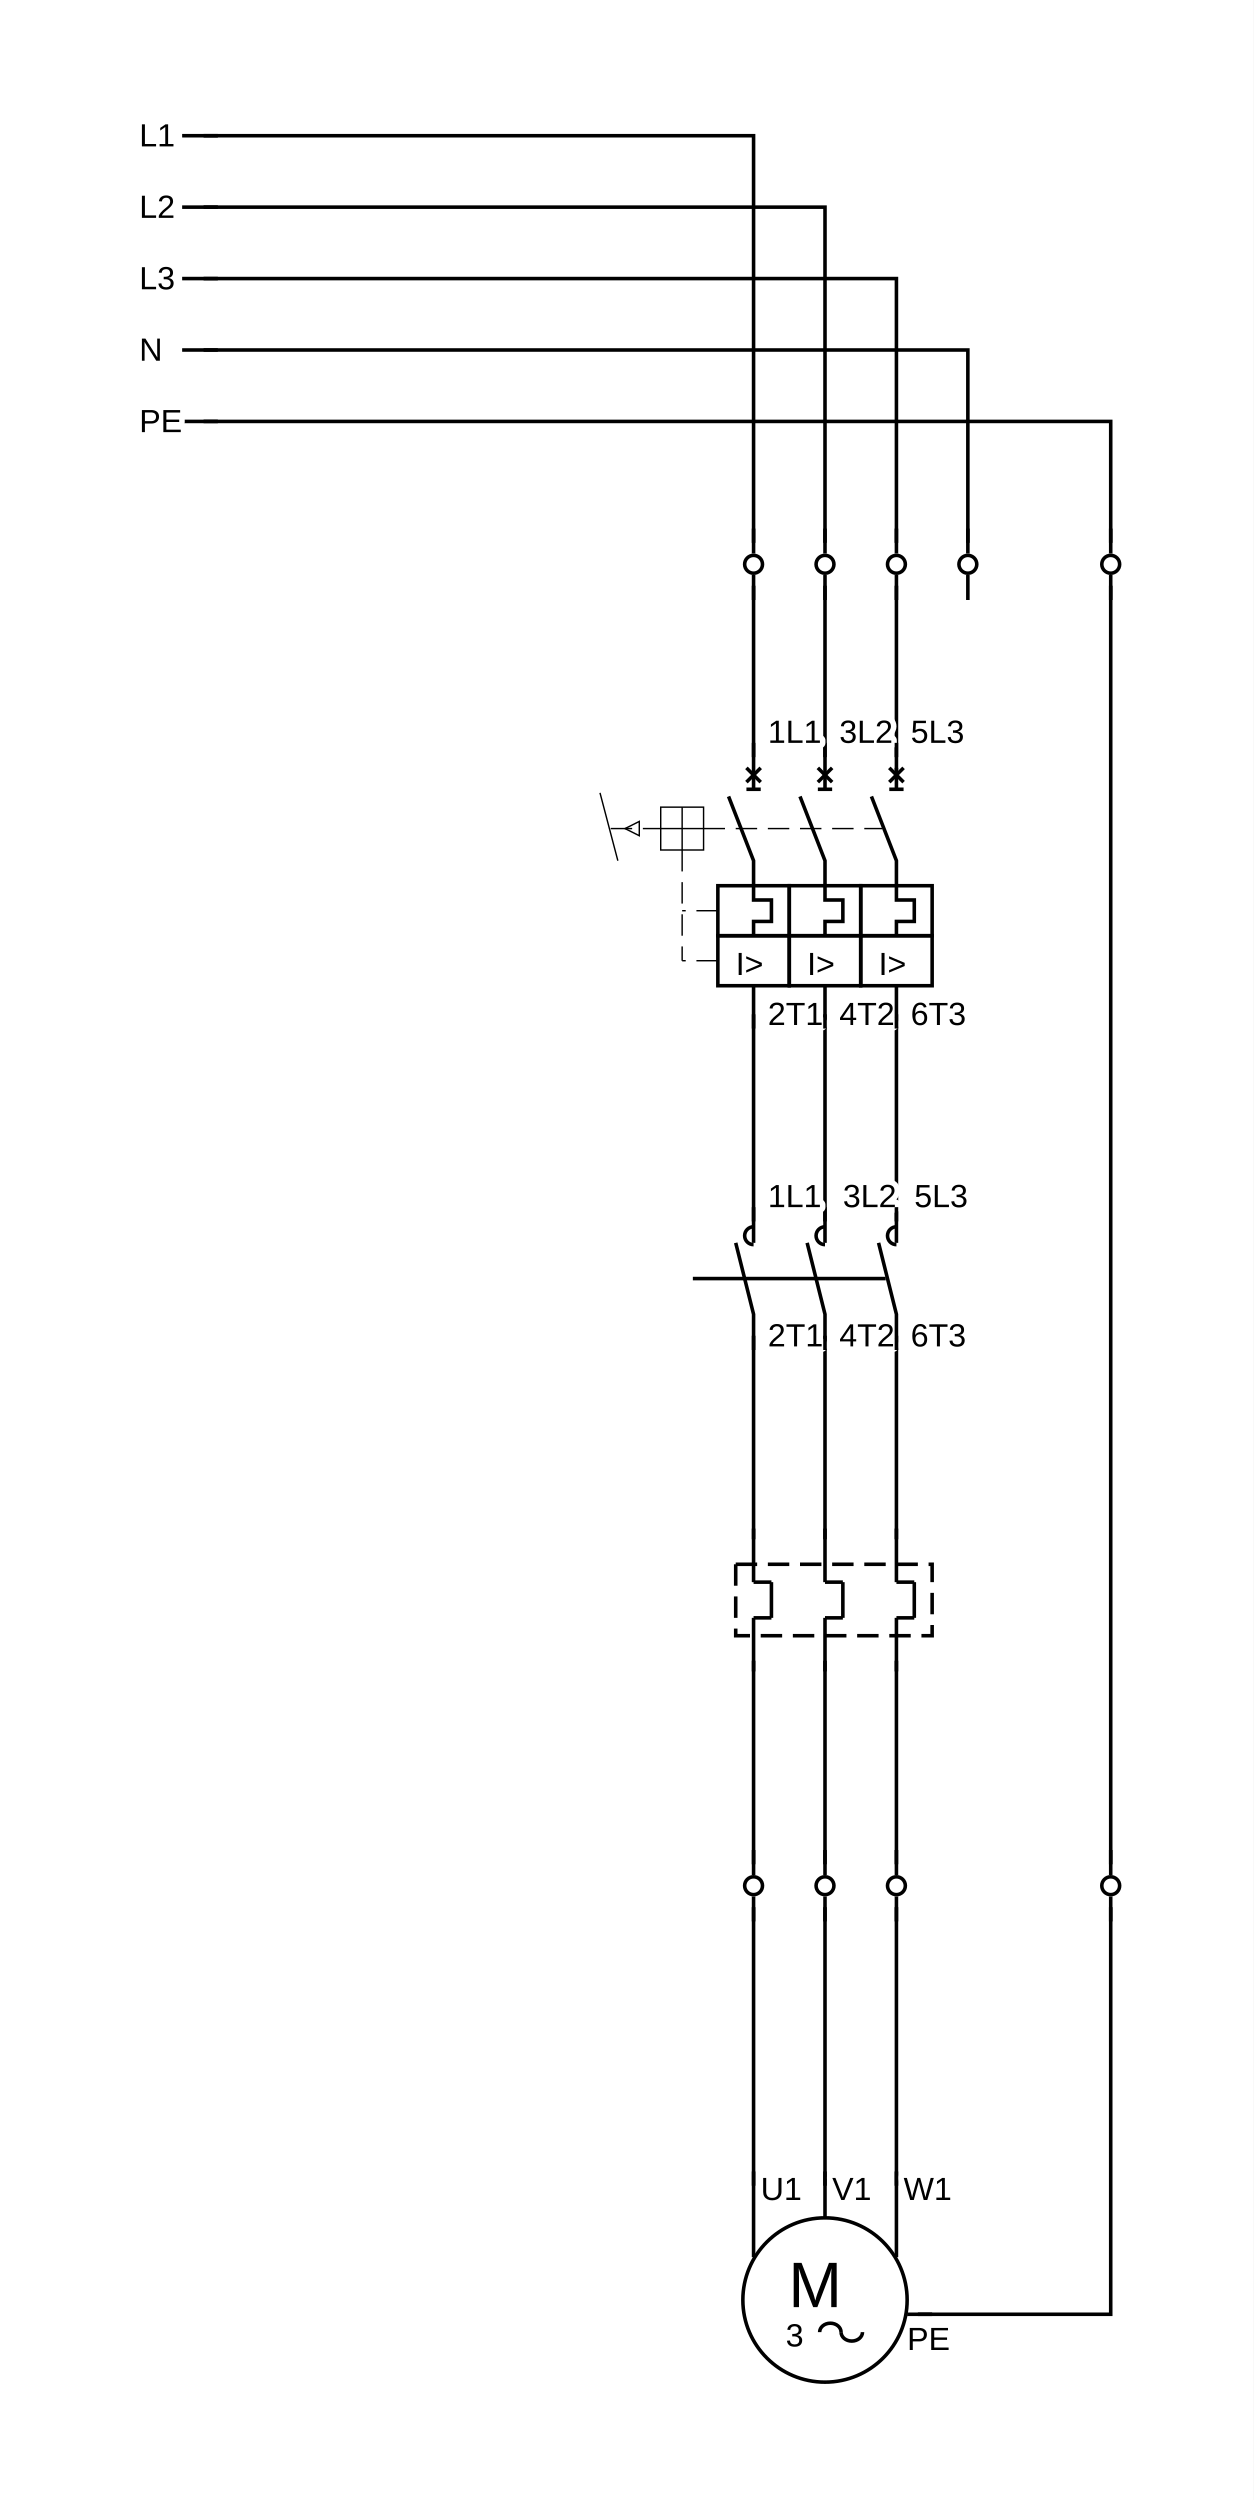
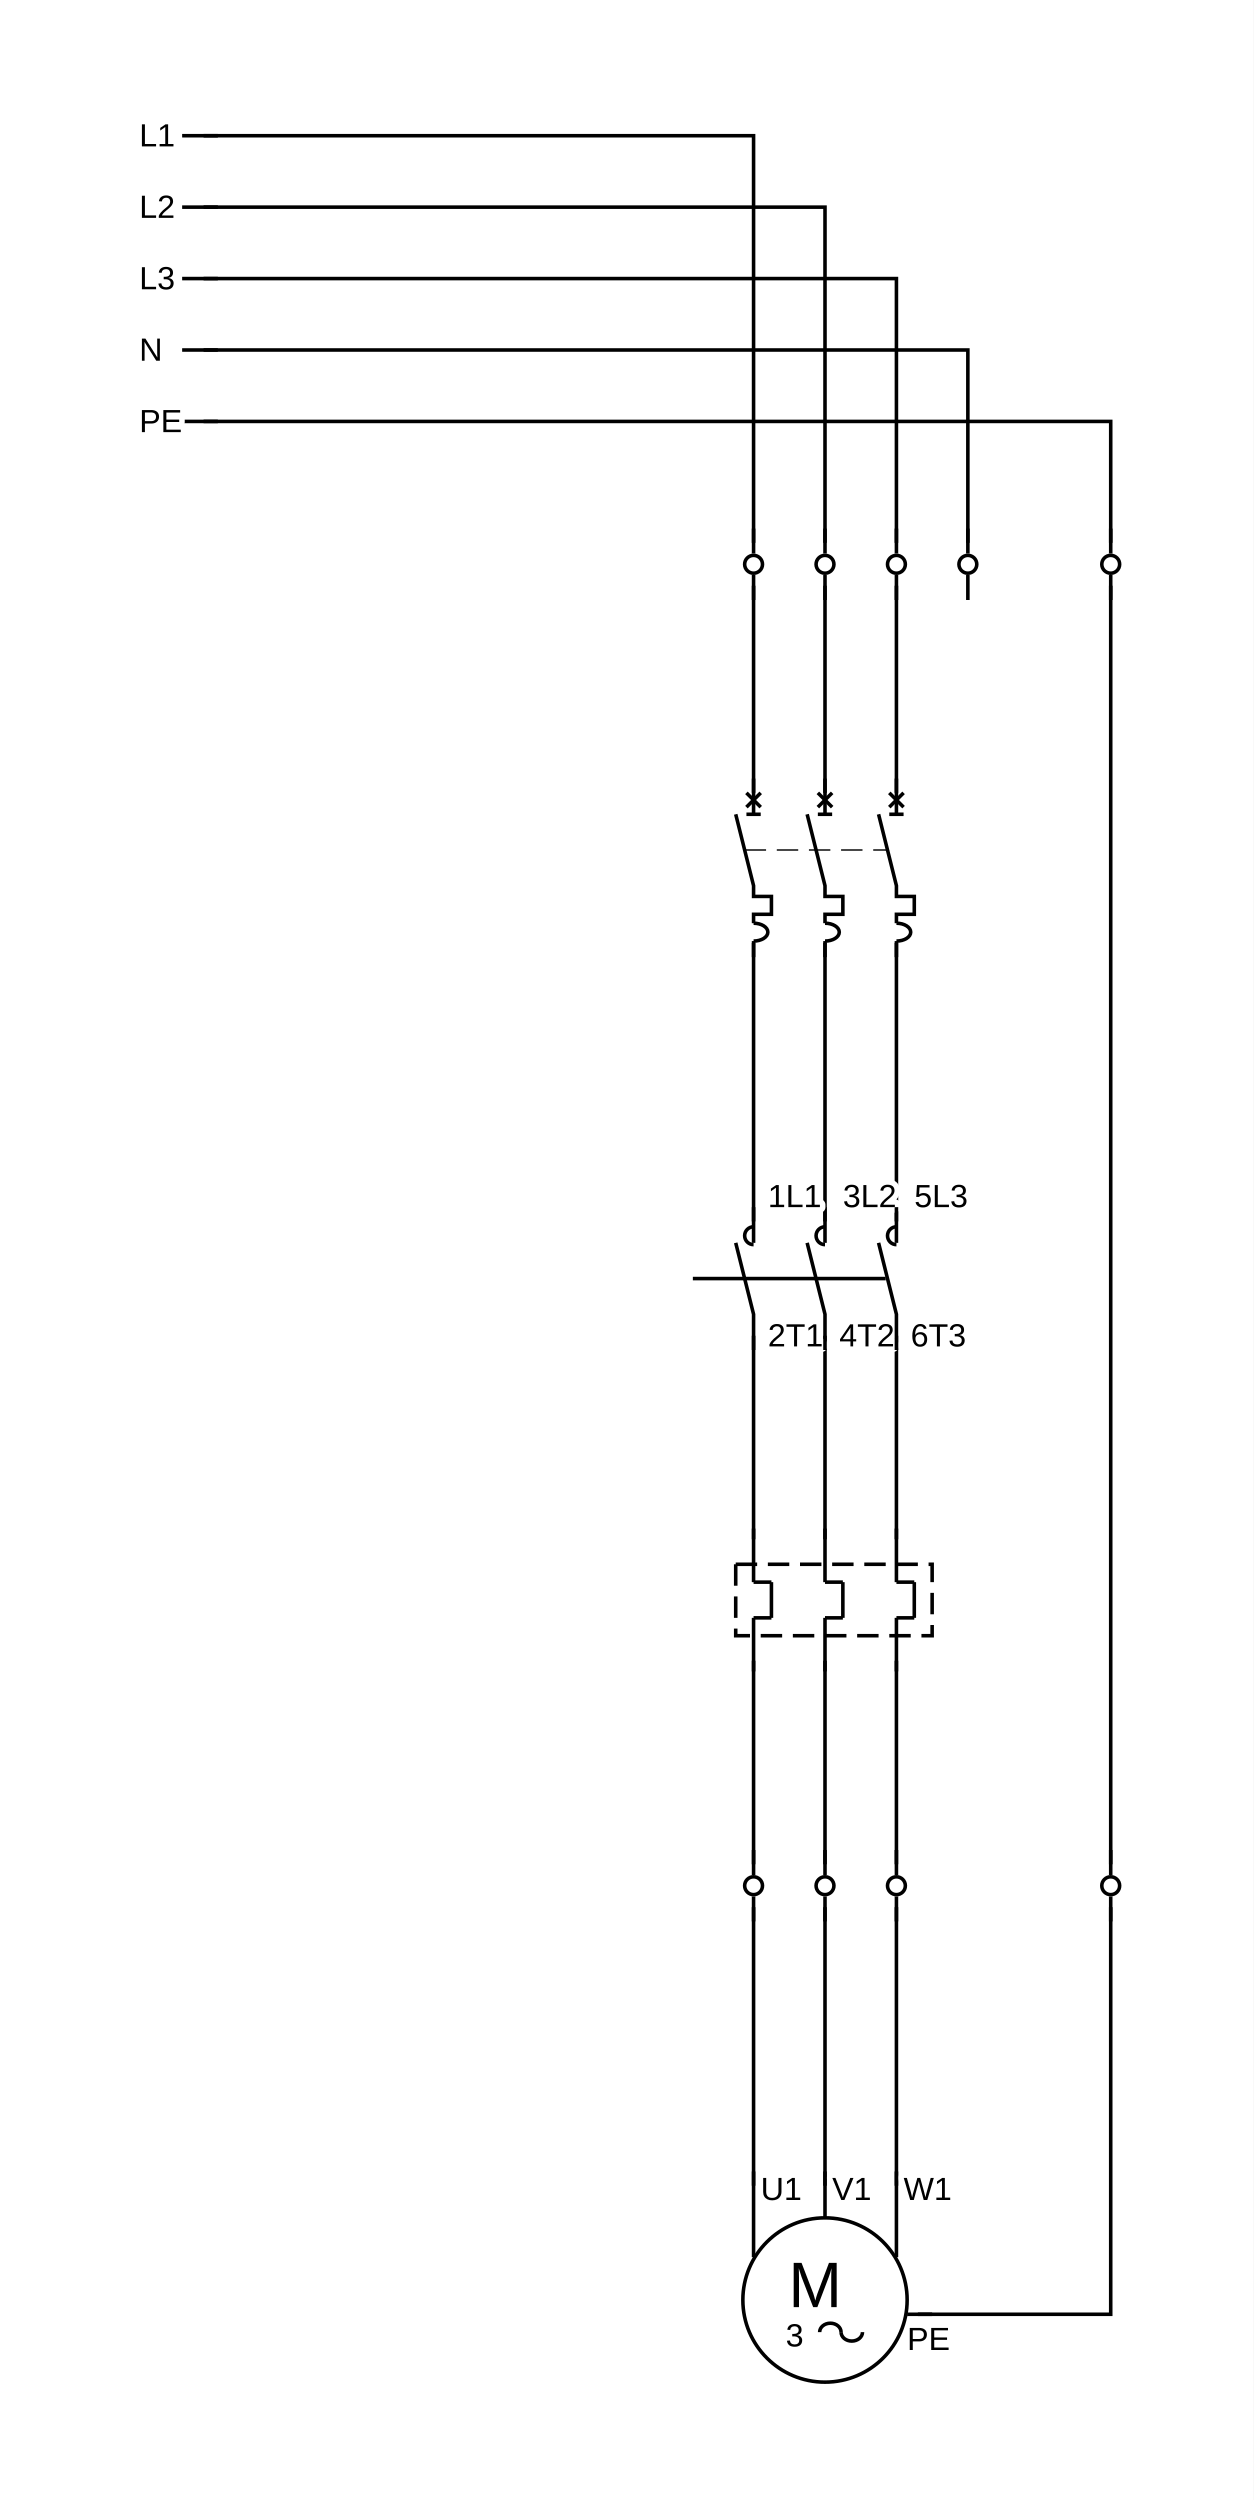
<svg xmlns="http://www.w3.org/2000/svg" viewBox="89.0 42.0 351.0 700.0" width="351" height="700">
  <style>*{vector-effect:non-scaling-stroke}</style>
  <rect x="89.0" y="42.0" width="351.0" height="700.0" fill="#ffffff" />
  <g id="conducteurs">
    <polyline points="146.00,80.00 300.00,80.00 300.00,194.00" fill="none" stroke="black" stroke-width="1" />
    <polyline points="146.00,100.00 320.00,100.00 320.00,194.00" fill="none" stroke="black" stroke-width="1" />
    <polyline points="146.00,120.00 340.00,120.00 340.00,194.00" fill="none" stroke="black" stroke-width="1" />
    <polyline points="146.00,140.00 360.00,140.00 360.00,194.00" fill="none" stroke="black" stroke-width="1" />
    <polyline points="146.00,160.00 400.00,160.00 400.00,194.00" fill="none" stroke="black" stroke-width="1" />
-     <polyline points="300.00,206.00 300.00,254.00 300.00,254.00" fill="none" stroke="black" stroke-width="1" />
-     <polyline points="320.00,206.00 320.00,254.00 320.00,254.00" fill="none" stroke="black" stroke-width="1" />
-     <polyline points="340.00,206.00 340.00,254.00 340.00,254.00" fill="none" stroke="black" stroke-width="1" />
-     <polyline points="300.00,326.00 300.00,384.00 300.00,384.00" fill="none" stroke="black" stroke-width="1" />
-     <polyline points="320.00,326.00 320.00,384.00 320.00,384.00" fill="none" stroke="black" stroke-width="1" />
-     <polyline points="340.00,326.00 340.00,384.00 340.00,384.00" fill="none" stroke="black" stroke-width="1" />
+     <polyline points="300.00,206.00 300.00,264.00 300.00,264.00" fill="none" stroke="black" stroke-width="1" />
+     <polyline points="320.00,206.00 320.00,264.00 320.00,264.00" fill="none" stroke="black" stroke-width="1" />
+     <polyline points="340.00,206.00 340.00,264.00 340.00,264.00" fill="none" stroke="black" stroke-width="1" />
+     <polyline points="300.00,306.00 300.00,384.00 300.00,384.00" fill="none" stroke="black" stroke-width="1" />
+     <polyline points="320.00,306.00 320.00,384.00 320.00,384.00" fill="none" stroke="black" stroke-width="1" />
+     <polyline points="340.00,306.00 340.00,384.00 340.00,384.00" fill="none" stroke="black" stroke-width="1" />
    <polyline points="300.00,416.00 300.00,473.00 300.00,473.00" fill="none" stroke="black" stroke-width="1" />
    <polyline points="320.00,416.00 320.00,473.00 320.00,473.00" fill="none" stroke="black" stroke-width="1" />
    <polyline points="340.00,416.00 340.00,473.00 340.00,473.00" fill="none" stroke="black" stroke-width="1" />
    <polyline points="300.00,507.00 300.00,564.00 300.00,564.00" fill="none" stroke="black" stroke-width="1" />
    <polyline points="320.00,507.00 320.00,564.00 320.00,564.00" fill="none" stroke="black" stroke-width="1" />
    <polyline points="340.00,507.00 340.00,564.00 340.00,564.00" fill="none" stroke="black" stroke-width="1" />
    <polyline points="300.00,576.00 300.00,654.00 300.00,654.00" fill="none" stroke="black" stroke-width="1" />
    <polyline points="320.00,576.00 320.00,654.00 320.00,654.00" fill="none" stroke="black" stroke-width="1" />
    <polyline points="340.00,576.00 340.00,654.00 340.00,654.00" fill="none" stroke="black" stroke-width="1" />
    <polyline points="400.00,206.00 400.00,564.00 400.00,564.00" fill="none" stroke="black" stroke-width="1" />
    <polyline points="400.00,576.00 400.00,690.00 346.00,690.00" fill="none" stroke="black" stroke-width="1" />
  </g>
  <g id="symboles">
    <g class="symbole" data-type="src_3p_pe_n" transform="translate(140.00,120.00)">
      <line x1="0" y1="40" x2="10" y2="40" stroke="black" stroke-width="1" fill="none" />
      <line x1="0" y1="0" x2="10" y2="0" stroke="black" stroke-width="1" fill="none" />
      <text x="-12" y="43" font-family="Arial,sans-serif" font-size="9.0" fill="#000000" stroke="white" stroke-width="3.1" stroke-linejoin="round" paint-order="stroke" transform="rotate(0 -12 43)">PE</text>
      <line x1="0" y1="-20" x2="10" y2="-20" stroke="black" stroke-width="1" fill="none" />
      <line x1="0" y1="20" x2="10" y2="20" stroke="black" stroke-width="1" fill="none" />
      <text x="-12" y="23" font-family="Arial,sans-serif" font-size="9.0" fill="#000000" stroke="white" stroke-width="3.1" stroke-linejoin="round" paint-order="stroke" transform="rotate(0 -12 23)">N</text>
      <text x="-12" y="3" font-family="Arial,sans-serif" font-size="9.0" fill="#000000" stroke="white" stroke-width="3.1" stroke-linejoin="round" paint-order="stroke" transform="rotate(0 -12 3)">L3</text>
      <text x="-12" y="-17" font-family="Arial,sans-serif" font-size="9.0" fill="#000000" stroke="white" stroke-width="3.1" stroke-linejoin="round" paint-order="stroke" transform="rotate(0 -12 -17)">L2</text>
      <text x="-12" y="-37" font-family="Arial,sans-serif" font-size="9.0" fill="#000000" stroke="white" stroke-width="3.1" stroke-linejoin="round" paint-order="stroke" transform="rotate(0 -12 -37)">L1</text>
      <line x1="0" y1="-40" x2="10" y2="-40" stroke="black" stroke-width="1" fill="none" />
    </g>
    <g class="symbole" data-type="borne_continuite" transform="translate(300.00,200.00)">
      <line x1="0" y1="10" x2="0" y2="3" stroke="black" stroke-width="1" fill="none" />
      <line x1="0" y1="-10" x2="0" y2="-3" stroke="black" stroke-width="1" fill="none" />
      <ellipse cx="0.00" cy="0.00" rx="2.50" ry="2.50" stroke="black" stroke-width="1" fill="none" />
    </g>
    <g class="symbole" data-type="borne_continuite" transform="translate(320.00,200.00)">
      <line x1="0" y1="10" x2="0" y2="3" stroke="black" stroke-width="1" fill="none" />
      <line x1="0" y1="-10" x2="0" y2="-3" stroke="black" stroke-width="1" fill="none" />
      <ellipse cx="0.00" cy="0.00" rx="2.50" ry="2.50" stroke="black" stroke-width="1" fill="none" />
    </g>
    <g class="symbole" data-type="borne_continuite" transform="translate(340.00,200.00)">
      <line x1="0" y1="10" x2="0" y2="3" stroke="black" stroke-width="1" fill="none" />
      <line x1="0" y1="-10" x2="0" y2="-3" stroke="black" stroke-width="1" fill="none" />
      <ellipse cx="0.00" cy="0.00" rx="2.50" ry="2.50" stroke="black" stroke-width="1" fill="none" />
    </g>
    <g class="symbole" data-type="borne_continuite" transform="translate(360.00,200.00)">
      <line x1="0" y1="10" x2="0" y2="3" stroke="black" stroke-width="1" fill="none" />
      <line x1="0" y1="-10" x2="0" y2="-3" stroke="black" stroke-width="1" fill="none" />
      <ellipse cx="0.00" cy="0.00" rx="2.50" ry="2.50" stroke="black" stroke-width="1" fill="none" />
    </g>
    <g class="symbole" data-type="borne_continuite" transform="translate(400.00,200.00)">
      <line x1="0" y1="10" x2="0" y2="3" stroke="black" stroke-width="1" fill="none" />
      <line x1="0" y1="-10" x2="0" y2="-3" stroke="black" stroke-width="1" fill="none" />
      <ellipse cx="0.00" cy="0.00" rx="2.50" ry="2.50" stroke="black" stroke-width="1" fill="none" />
    </g>
-     <g class="symbole" data-type="dis_mag_term_3f-2" transform="translate(320.00,290.00)">
-       <text x="4" y="-40" font-family="Arial,sans-serif" font-size="9.0" fill="#000000" stroke="white" stroke-width="3.1" stroke-linejoin="round" paint-order="stroke" transform="rotate(0 4 -40)">3
- L2</text>
-       <text x="24" y="-40" font-family="Arial,sans-serif" font-size="9.0" fill="#000000" stroke="white" stroke-width="3.1" stroke-linejoin="round" paint-order="stroke" transform="rotate(0 24 -40)">5
- L3</text>
-       <text x="4" y="39" font-family="Arial,sans-serif" font-size="9.0" fill="#000000" stroke="white" stroke-width="3.1" stroke-linejoin="round" paint-order="stroke" transform="rotate(0 4 39)">4
- T2</text>
-       <text x="-16" y="39" font-family="Arial,sans-serif" font-size="9.0" fill="#000000" stroke="white" stroke-width="3.1" stroke-linejoin="round" paint-order="stroke" transform="rotate(0 -16 39)">2
- T1</text>
-       <text x="24" y="39" font-family="Arial,sans-serif" font-size="9.0" fill="#000000" stroke="white" stroke-width="3.1" stroke-linejoin="round" paint-order="stroke" transform="rotate(0 24 39)">6
- T3</text>
-       <rect x="-30" y="0" width="20" height="14" rx="0" ry="0" stroke="black" stroke-width="1" fill="none" />
-       <line x1="-63" y1="-26" x2="-58" y2="-7" stroke="black" stroke-width="0.4" fill="none" />
-       <line x1="20" y1="28" x2="20" y2="40" stroke="black" stroke-width="1" fill="none" />
-       <rect x="10" y="14" width="20" height="14" rx="0" ry="0" stroke="black" stroke-width="1" fill="none" />
-       <rect x="-30" y="14" width="20" height="14" rx="0" ry="0" stroke="black" stroke-width="1" fill="none" />
-       <polyline points="20,14 20,10 25,10 25,4 20,4 20,-7 13,-25" stroke="black" stroke-width="1" fill="none" />
-       <rect x="-10" y="14" width="20" height="14" rx="0" ry="0" stroke="black" stroke-width="1" fill="none" />
-       <line x1="0" y1="28" x2="0" y2="40" stroke="black" stroke-width="1" fill="none" />
-       <text x="-5" y="25" font-family="Arial,sans-serif" font-size="9.0" fill="#000000" stroke="white" stroke-width="3.1" stroke-linejoin="round" paint-order="stroke" transform="rotate(0 -5 25)">I&gt;</text>
-       <polyline points="0,14 0,10 5,10 5,4 0,4 0,-7 -7,-25" stroke="black" stroke-width="1" fill="none" />
-       <text x="15" y="25" font-family="Arial,sans-serif" font-size="9.0" fill="#000000" stroke="white" stroke-width="3.1" stroke-linejoin="round" paint-order="stroke" transform="rotate(0 15 25)">I&gt;</text>
-       <rect x="10" y="0" width="20" height="14" rx="0" ry="0" stroke="black" stroke-width="1" fill="none" />
-       <rect x="-10" y="0" width="20" height="14" rx="0" ry="0" stroke="black" stroke-width="1" fill="none" />
-       <line x1="-18" y1="-33" x2="-22" y2="-29" stroke="black" stroke-width="1" fill="none" />
-       <line x1="-22" y1="-33" x2="-18" y2="-29" stroke="black" stroke-width="1" fill="none" />
-       <line x1="2" y1="-33" x2="-2" y2="-29" stroke="black" stroke-width="1" fill="none" />
-       <line x1="-2" y1="-33" x2="2" y2="-29" stroke="black" stroke-width="1" fill="none" />
-       <line x1="22" y1="-33" x2="18" y2="-29" stroke="black" stroke-width="1" fill="none" />
-       <line x1="18" y1="-33" x2="22" y2="-29" stroke="black" stroke-width="1" fill="none" />
-       <line x1="20" y1="-33" x2="20" y2="-31" stroke="black" stroke-width="1" fill="none" />
-       <line x1="-20" y1="-27" x2="-20" y2="-40" stroke="black" stroke-width="1" fill="none" />
-       <line x1="20" y1="-27" x2="20" y2="-40" stroke="black" stroke-width="1" fill="none" />
-       <line x1="0" y1="-27" x2="0" y2="-40" stroke="black" stroke-width="1" fill="none" />
-       <rect x="-46" y="-22" width="12" height="12" rx="0" ry="0" stroke="black" stroke-width="0.4" fill="none" />
-       <polyline points="-20,14 -20,10 -15,10 -15,4 -20,4 -20,-7 -27,-25" stroke="black" stroke-width="1" fill="none" />
-       <line x1="-20" y1="28" x2="-20" y2="40" stroke="black" stroke-width="1" fill="none" />
-       <text x="-25" y="25" font-family="Arial,sans-serif" font-size="9.0" fill="#000000" stroke="white" stroke-width="3.1" stroke-linejoin="round" paint-order="stroke" transform="rotate(0 -25 25)">I&gt;</text>
-       <line x1="-30" y1="7" x2="-40" y2="7" stroke="black" stroke-width="0.4" fill="none" stroke-dasharray="6 3" />
-       <line x1="-30" y1="21" x2="-40" y2="21" stroke="black" stroke-width="0.4" fill="none" stroke-dasharray="6 3" />
-       <line x1="-40" y1="-22" x2="-40" y2="-10" stroke="black" stroke-width="0.4" fill="none" />
-       <line x1="-46" y1="-16" x2="-34" y2="-16" stroke="black" stroke-width="0.4" fill="none" />
-       <line x1="-34" y1="-16" x2="16" y2="-16" stroke="black" stroke-width="0.4" fill="none" stroke-dasharray="6 3" />
-       <line x1="-60" y1="-16" x2="-46" y2="-16" stroke="black" stroke-width="0.4" fill="none" stroke-dasharray="6 3" />
-       <polygon points="-52,-14 -52,-18 -56,-16" stroke="black" stroke-width="0.4" fill="none" />
-       <line x1="-40" y1="-10" x2="-40" y2="21" stroke="black" stroke-width="0.4" fill="none" stroke-dasharray="6 3" />
-       <text x="-16" y="-40" font-family="Arial,sans-serif" font-size="9.0" fill="#000000" stroke="white" stroke-width="3.1" stroke-linejoin="round" paint-order="stroke" transform="rotate(0 -16 -40)">1
- L1</text>
-       <line x1="-22" y1="-27" x2="-18" y2="-27" stroke="black" stroke-width="1" fill="none" />
-       <line x1="-2" y1="-27" x2="2" y2="-27" stroke="black" stroke-width="1" fill="none" />
-       <line x1="18" y1="-27" x2="22" y2="-27" stroke="black" stroke-width="1" fill="none" />
+     <g class="symbole" data-type="disjonct-m_3f" transform="translate(320.00,290.00)">
+       <line x1="-20" y1="15.5" x2="-20" y2="20" stroke="black" stroke-width="1" fill="none" />
+       <line x1="0" y1="15.5" x2="0" y2="20" stroke="black" stroke-width="1" fill="none" />
+       <path d="M -20.00,15.50 A 4.00,2.50 0 0 0 -20.00,10.50" stroke="black" stroke-width="1" fill="none" />
+       <path d="M -0.00,15.50 A 4.00,2.50 0 0 0 0.00,10.50" stroke="black" stroke-width="1" fill="none" />
+       <polyline points="-20,10.5 -20,8 -15,8 -15,3 -20,3 -20,0 -25,-20" stroke="black" stroke-width="1" fill="none" />
+       <polyline points="0,10.5 0,8 5,8 5,3 0,3 0,0 -5,-20" stroke="black" stroke-width="1" fill="none" />
+       <line x1="20" y1="15.5" x2="20" y2="20" stroke="black" stroke-width="1" fill="none" />
+       <path d="M 20.00,15.50 A 4.00,2.50 0 0 0 20.00,10.50" stroke="black" stroke-width="1" fill="none" />
+       <line x1="-20" y1="-30" x2="-20" y2="-20" stroke="black" stroke-width="1" fill="none" />
+       <line x1="-18" y1="-26" x2="-22" y2="-22" stroke="black" stroke-width="1" fill="none" />
+       <line x1="-22" y1="-26" x2="-18" y2="-22" stroke="black" stroke-width="1" fill="none" />
+       <line x1="20" y1="-30" x2="20" y2="-20" stroke="black" stroke-width="1" fill="none" />
+       <line x1="22" y1="-26" x2="18" y2="-22" stroke="black" stroke-width="1" fill="none" />
+       <line x1="18" y1="-26" x2="22" y2="-22" stroke="black" stroke-width="1" fill="none" />
+       <line x1="0" y1="-30" x2="0" y2="-20" stroke="black" stroke-width="1" fill="none" />
+       <line x1="2" y1="-26" x2="-2" y2="-22" stroke="black" stroke-width="1" fill="none" />
+       <line x1="-2" y1="-26" x2="2" y2="-22" stroke="black" stroke-width="1" fill="none" />
+       <line x1="-22.5" y1="-10" x2="17.5" y2="-10" stroke="black" stroke-width="0.4" fill="none" stroke-dasharray="6 3" />
+       <polyline points="20,10.5 20,8 25,8 25,3 20,3 20,0 15,-20" stroke="black" stroke-width="1" fill="none" />
+       <line x1="-22" y1="-20" x2="-18" y2="-20" stroke="black" stroke-width="1" fill="none" />
+       <line x1="-2" y1="-20" x2="2" y2="-20" stroke="black" stroke-width="1" fill="none" />
+       <line x1="18" y1="-20" x2="22" y2="-20" stroke="black" stroke-width="1" fill="none" />
    </g>
    <g class="symbole" data-type="com_puiss_3P_inv2" transform="translate(310.00,400.00)">
      <line x1="-27" y1="0" x2="27" y2="0" stroke="black" stroke-width="1" fill="none" />
      <text x="15" y="-20" font-family="Arial,sans-serif" font-size="9.0" fill="#000000" stroke="white" stroke-width="3.1" stroke-linejoin="round" paint-order="stroke" transform="rotate(0 15 -20)">3
L2</text>
      <text x="35" y="-20" font-family="Arial,sans-serif" font-size="9.0" fill="#000000" stroke="white" stroke-width="3.1" stroke-linejoin="round" paint-order="stroke" transform="rotate(0 35 -20)">5
L3</text>
      <text x="14" y="19" font-family="Arial,sans-serif" font-size="9.0" fill="#000000" stroke="white" stroke-width="3.1" stroke-linejoin="round" paint-order="stroke" transform="rotate(0 14 19)">4
T2</text>
      <text x="-6" y="19" font-family="Arial,sans-serif" font-size="9.0" fill="#000000" stroke="white" stroke-width="3.1" stroke-linejoin="round" paint-order="stroke" transform="rotate(0 -6 19)">2
T1</text>
      <text x="34" y="19" font-family="Arial,sans-serif" font-size="9.0" fill="#000000" stroke="white" stroke-width="3.1" stroke-linejoin="round" paint-order="stroke" transform="rotate(0 34 19)">6
T3</text>
      <polyline points="25,-10 30,10 30,20" stroke="black" stroke-width="1" fill="none" />
      <polyline points="-15,-10 -10,10 -10,20" stroke="black" stroke-width="1" fill="none" />
      <polyline points="5,-10 10,10 10,20" stroke="black" stroke-width="1" fill="none" />
      <line x1="-10" y1="-20" x2="-10" y2="-10" stroke="black" stroke-width="1" fill="none" />
      <path d="M -10.00,-14.50 A 2.50,2.50 0 0 0 -10.00,-9.50" stroke="black" stroke-width="1" fill="none" />
      <line x1="10" y1="-20" x2="10" y2="-10" stroke="black" stroke-width="1" fill="none" />
      <path d="M 10.00,-14.50 A 2.50,2.50 0 0 0 10.00,-9.50" stroke="black" stroke-width="1" fill="none" />
      <line x1="30" y1="-20" x2="30" y2="-10" stroke="black" stroke-width="1" fill="none" />
      <path d="M 30.00,-14.50 A 2.50,2.50 0 0 0 30.00,-9.50" stroke="black" stroke-width="1" fill="none" />
      <text x="-6" y="-20" font-family="Arial,sans-serif" font-size="9.0" fill="#000000" stroke="white" stroke-width="3.1" stroke-linejoin="round" paint-order="stroke" transform="rotate(0 -6 -20)">1
L1</text>
    </g>
    <g class="symbole" data-type="relais_therm4_1_wide" transform="translate(300.00,490.00)">
      <rect x="-5" y="-10" width="55" height="20" rx="0" ry="0" stroke="black" stroke-width="1" fill="none" stroke-dasharray="6 3" />
      <line x1="0" y1="-20" x2="0" y2="-5" stroke="black" stroke-width="1" fill="none" />
      <line x1="0" y1="5" x2="0" y2="20" stroke="black" stroke-width="1" fill="none" />
      <line x1="5" y1="-5" x2="5" y2="5" stroke="black" stroke-width="1" fill="none" />
      <line x1="0" y1="-5" x2="5" y2="-5" stroke="black" stroke-width="1" fill="none" />
      <line x1="0" y1="5" x2="5" y2="5" stroke="black" stroke-width="1" fill="none" />
      <line x1="40" y1="-20" x2="40" y2="-5" stroke="black" stroke-width="1" fill="none" />
      <line x1="40" y1="5" x2="40" y2="20" stroke="black" stroke-width="1" fill="none" />
      <line x1="45" y1="-5" x2="45" y2="5" stroke="black" stroke-width="1" fill="none" />
      <line x1="40" y1="-5" x2="45" y2="-5" stroke="black" stroke-width="1" fill="none" />
      <line x1="40" y1="5" x2="45" y2="5" stroke="black" stroke-width="1" fill="none" />
      <line x1="20" y1="-20" x2="20" y2="-5" stroke="black" stroke-width="1" fill="none" />
      <line x1="20" y1="5" x2="20" y2="20" stroke="black" stroke-width="1" fill="none" />
      <line x1="25" y1="-5" x2="25" y2="5" stroke="black" stroke-width="1" fill="none" />
      <line x1="20" y1="-5" x2="25" y2="-5" stroke="black" stroke-width="1" fill="none" />
      <line x1="20" y1="5" x2="25" y2="5" stroke="black" stroke-width="1" fill="none" />
    </g>
    <g class="symbole" data-type="borne_continuite" transform="translate(300.00,570.00)">
      <line x1="0" y1="10" x2="0" y2="3" stroke="black" stroke-width="1" fill="none" />
      <line x1="0" y1="-10" x2="0" y2="-3" stroke="black" stroke-width="1" fill="none" />
      <ellipse cx="0.00" cy="0.00" rx="2.50" ry="2.50" stroke="black" stroke-width="1" fill="none" />
    </g>
    <g class="symbole" data-type="borne_continuite" transform="translate(320.00,570.00)">
      <line x1="0" y1="10" x2="0" y2="3" stroke="black" stroke-width="1" fill="none" />
      <line x1="0" y1="-10" x2="0" y2="-3" stroke="black" stroke-width="1" fill="none" />
      <ellipse cx="0.00" cy="0.00" rx="2.50" ry="2.50" stroke="black" stroke-width="1" fill="none" />
    </g>
    <g class="symbole" data-type="borne_continuite" transform="translate(340.00,570.00)">
      <line x1="0" y1="10" x2="0" y2="3" stroke="black" stroke-width="1" fill="none" />
      <line x1="0" y1="-10" x2="0" y2="-3" stroke="black" stroke-width="1" fill="none" />
      <ellipse cx="0.00" cy="0.00" rx="2.50" ry="2.50" stroke="black" stroke-width="1" fill="none" />
    </g>
    <g class="symbole" data-type="borne_continuite" transform="translate(400.00,570.00)">
      <line x1="0" y1="10" x2="0" y2="3" stroke="black" stroke-width="1" fill="none" />
      <line x1="0" y1="-10" x2="0" y2="-3" stroke="black" stroke-width="1" fill="none" />
      <ellipse cx="0.00" cy="0.00" rx="2.50" ry="2.50" stroke="black" stroke-width="1" fill="none" />
    </g>
    <g class="symbole" data-type="moteur_tri_2" transform="translate(320.00,670.00)">
      <text x="22" y="-12" font-family="Arial,sans-serif" font-size="9.0" fill="#000000" stroke="white" stroke-width="3.1" stroke-linejoin="round" paint-order="stroke" transform="rotate(0 22 -12)">W1</text>
      <text x="2" y="-12" font-family="Arial,sans-serif" font-size="9.0" fill="#000000" stroke="white" stroke-width="3.1" stroke-linejoin="round" paint-order="stroke" transform="rotate(0 2 -12)">V1</text>
      <text x="23" y="30" font-family="Arial,sans-serif" font-size="9.0" fill="#000000" stroke="white" stroke-width="3.1" stroke-linejoin="round" paint-order="stroke" transform="rotate(0 23 30)">PE</text>
      <path d="M 4.50,25.00 A 3.00,2.50 0 0 0 10.50,25.00" stroke="black" stroke-width="1" fill="none" />
      <path d="M 4.50,25.00 A 3.00,2.50 0 0 0 -1.50,25.00" stroke="black" stroke-width="1" fill="none" />
      <text x="-10.25" y="18" font-family="Arial,sans-serif" font-size="18.0" fill="#000000" stroke="white" stroke-width="6.3" stroke-linejoin="round" paint-order="stroke" transform="rotate(0 -10.25 18)">M</text>
      <ellipse cx="0.00" cy="16.00" rx="23.00" ry="23.00" stroke="black" stroke-width="1" fill="none" />
      <line x1="0" y1="-20" x2="0" y2="-7" stroke="black" stroke-width="1" fill="none" />
      <line x1="20" y1="-20" x2="20" y2="4" stroke="black" stroke-width="1" fill="none" />
      <line x1="-20" y1="-20" x2="-20" y2="4" stroke="black" stroke-width="1" fill="none" />
      <text x="-11" y="29" font-family="Arial,sans-serif" font-size="9.0" fill="#000000" stroke="white" stroke-width="3.1" stroke-linejoin="round" paint-order="stroke" transform="rotate(0 -11 29)">3</text>
      <text x="-18" y="-12" font-family="Arial,sans-serif" font-size="9.0" fill="#000000" stroke="white" stroke-width="3.1" stroke-linejoin="round" paint-order="stroke" transform="rotate(0 -18 -12)">U1</text>
      <line x1="23" y1="20" x2="30" y2="20" stroke="black" stroke-width="1" fill="none" />
    </g>
  </g>
</svg>
